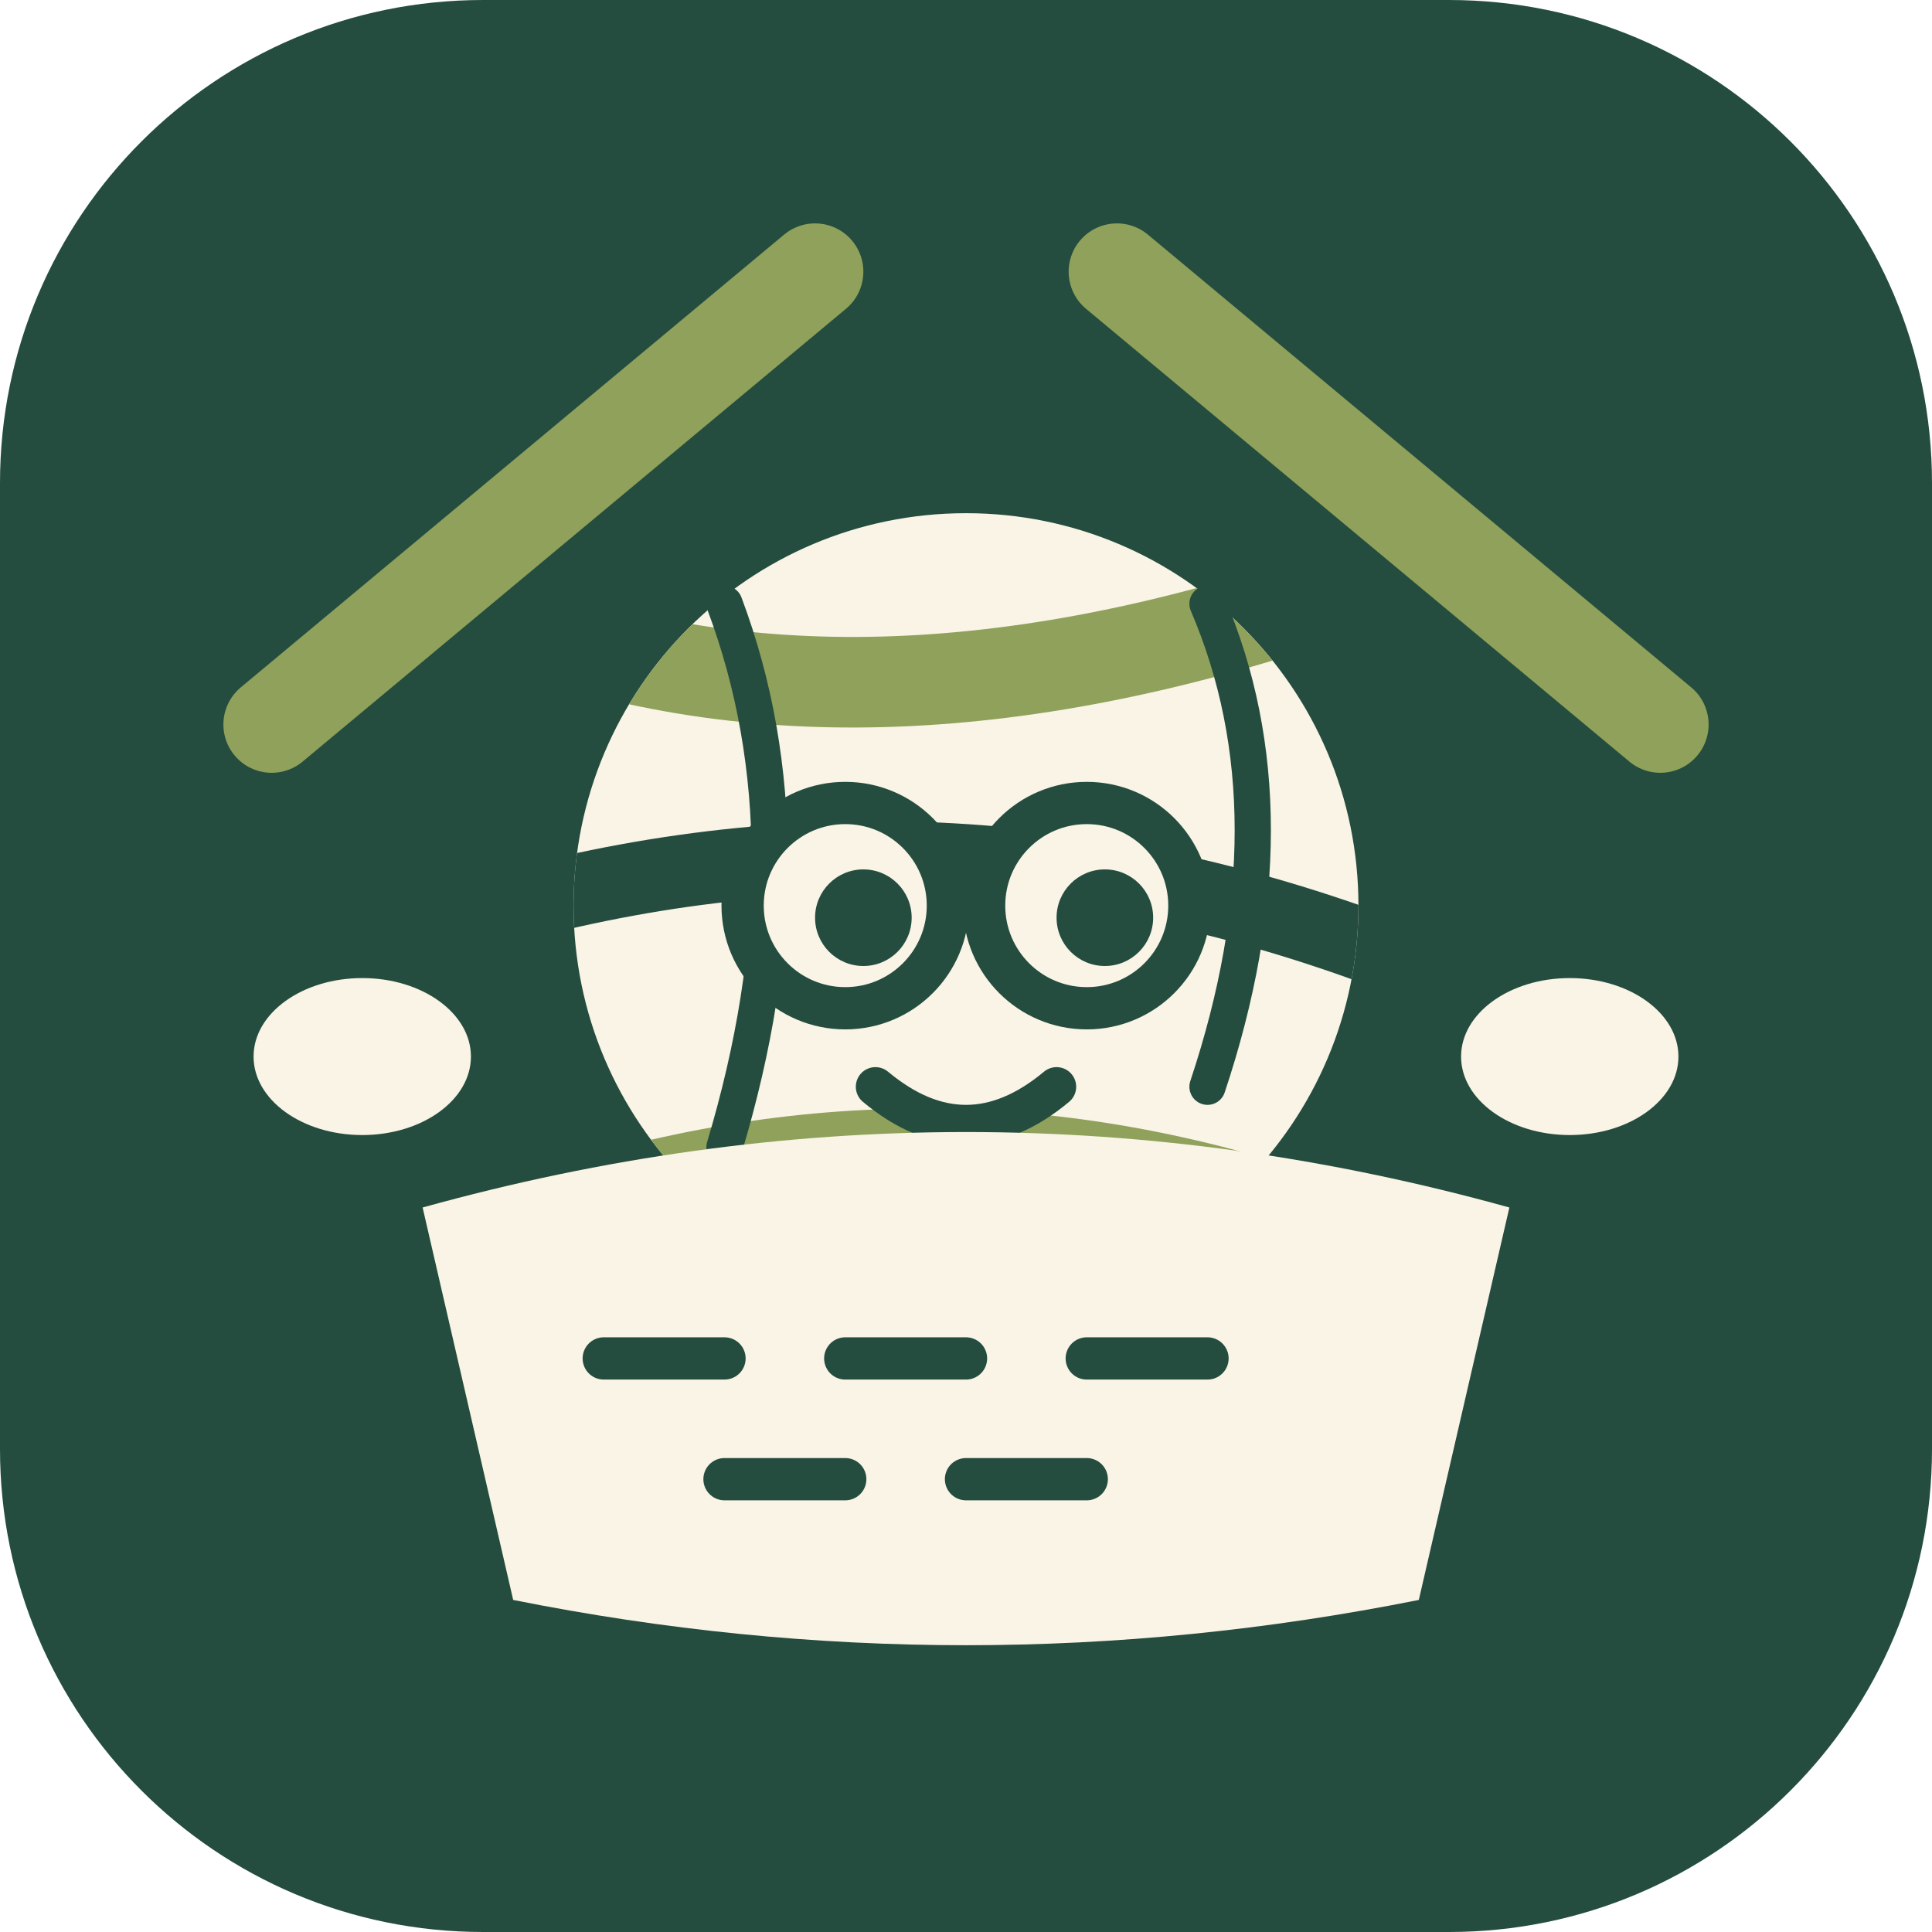
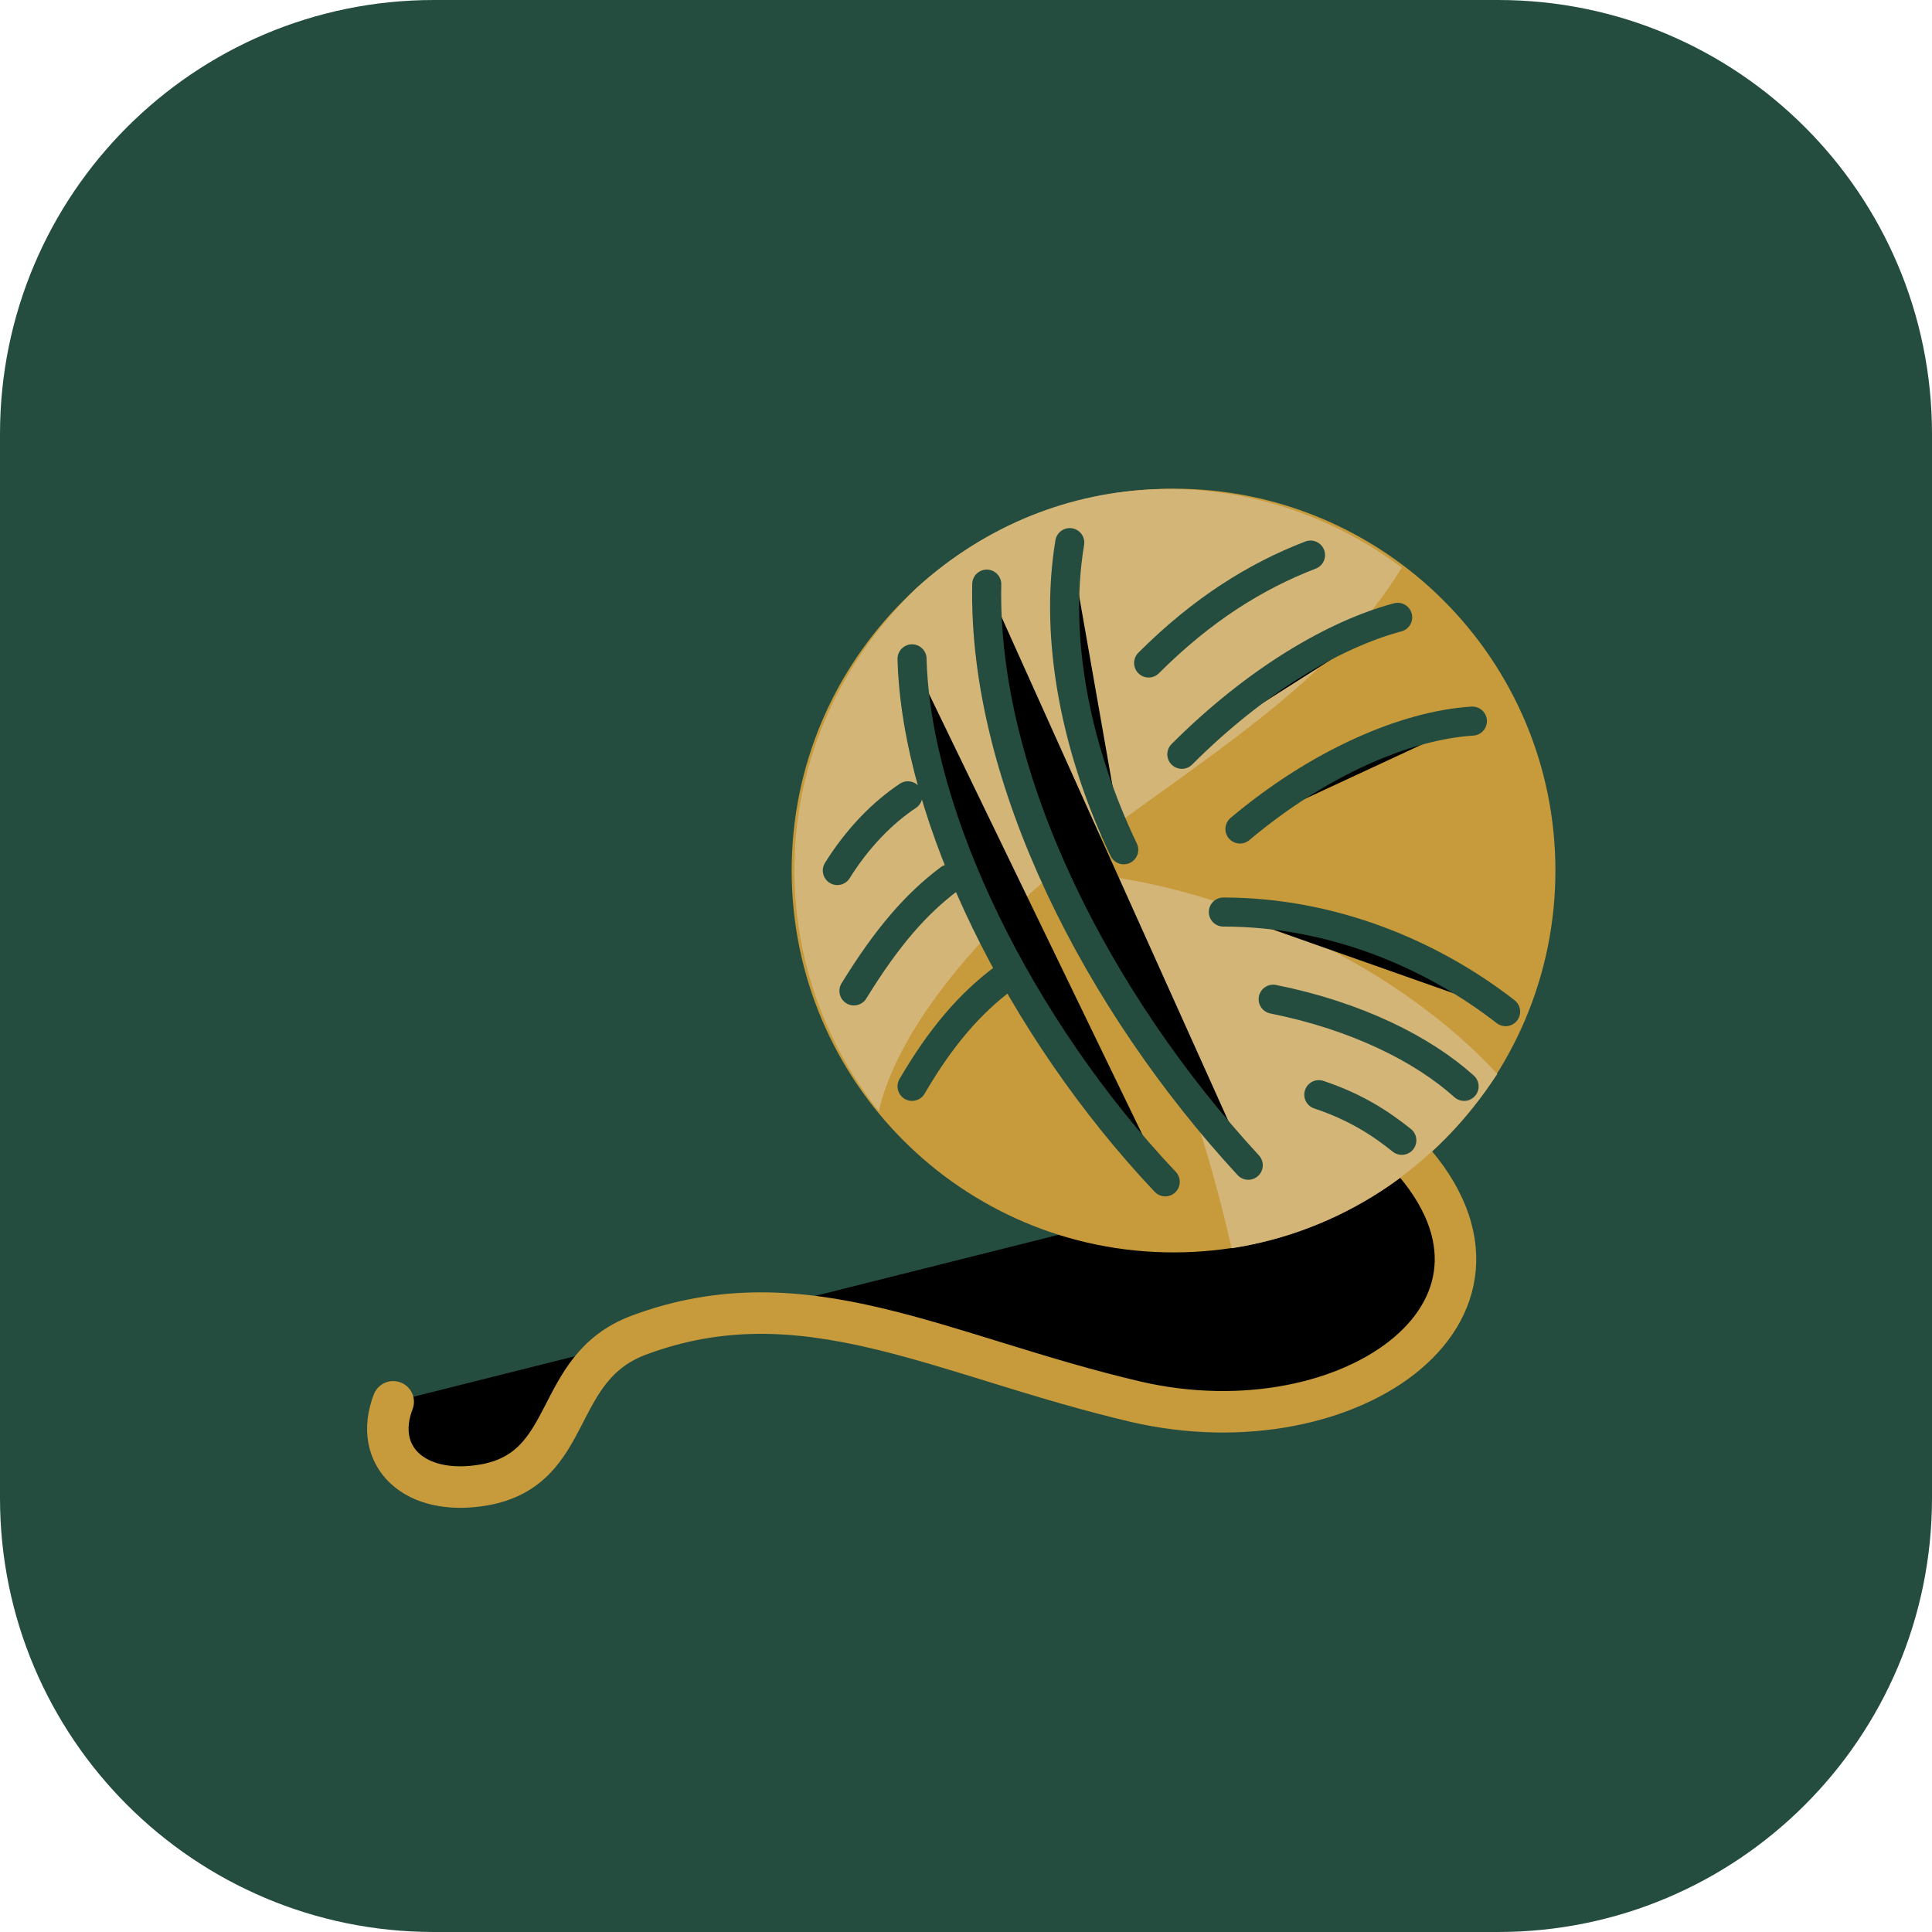
- <svg xmlns="http://www.w3.org/2000/svg" viewBox="0 0 64 64" width="64" height="64">
-   <defs>
-     <clipPath id="ball">
-       <circle cx="32" cy="30" r="13" />
-     </clipPath>
-   </defs>
-   <rect width="64" height="64" rx="16" fill="#244d3f" />
-   <path d="M9 24L27 9M55 24L37 9" stroke="#8fa15a" stroke-width="3.2" stroke-linecap="round" />
-   <ellipse cx="12" cy="35" rx="3.6" ry="2.6" fill="#f9f4e6" />
-   <ellipse cx="52" cy="35" rx="3.6" ry="2.6" fill="#f9f4e6" />
-   <circle cx="32" cy="30" r="13" fill="#f9f4e6" />
-   <g clip-path="url(#ball)" fill="none" stroke-linecap="round">
-     <path d="M18 21Q30 25 46 19" stroke="#8fa15a" stroke-width="3" />
-     <path d="M17 30Q32 26 47 32" stroke="#244d3f" stroke-width="2.4" />
-     <path d="M19 40Q32 36 45 41" stroke="#8fa15a" stroke-width="3" />
-   </g>
-   <g fill="none" stroke="#244d3f" stroke-width="1.2" stroke-linecap="round">
-     <path d="M24 20Q27 28 24 38M40 20Q43 27 40 36" />
-   </g>
-   <circle cx="28" cy="30" r="3.4" fill="#f9f4e6" stroke="#244d3f" stroke-width="1.4" />
-   <circle cx="36" cy="30" r="3.4" fill="#f9f4e6" stroke="#244d3f" stroke-width="1.4" />
-   <circle cx="28.6" cy="30.4" r="1.6" fill="#244d3f" />
-   <circle cx="36.6" cy="30.4" r="1.6" fill="#244d3f" />
-   <path d="M29 36Q32 38.5 35 36" fill="none" stroke="#244d3f" stroke-width="1.3" stroke-linecap="round" />
-   <path d="M14 40Q32 35 50 40L47 53Q32 56 17 53Z" fill="#f9f4e6" />
-   <g stroke="#244d3f" stroke-width="1.4" stroke-linecap="round">
-     <path d="M20 45h4M28 45h4M36 45h4M24 49h4M32 49h4" />
+ <svg xmlns="http://www.w3.org/2000/svg" viewBox="0 0 1024 1024" width="64" height="64">
+   <rect width="1024" height="1024" rx="230" fill="#244d3f" />
+   <g transform="translate(512 512) scale(2.2) translate(-692 -648)">
+     <path d="M797 692C834 730 785 765 733 753C686 742 653 722 613 737C592 745 598 769 576 773C559 776 549 766 554 753" stroke-width="10" stroke-linecap="round" stroke="#C79A3B" />
+     <path d="M742 717C792.81 717 834 675.81 834 625C834 574.19 792.81 533 742 533C691.19 533 650 574.19 650 625C650 675.81 691.19 717 742 717Z" fill="#C79A3B" />
+     <path d="M680 557C714 526 762 526 797 552C780 580 749 598 720 620C693 641 675 665 671 683C643 648 642 594 680 557Z" fill="#D4B578" />
+     <path d="M723 626C758 630 797 649 820 674C805 697 782 712 756 716C748 681 737 654 723 626Z" fill="#D4B578" />
+     <path d="M679 574C680 612 705 663 740 700M697 556C696 603 724 657 760 696M717 546C713 570 719 597 730 620" stroke-width="7" stroke-linecap="round" stroke="#244D3F" />
+     <path d="M736 575C749 562 762 554 775 549M744 597C762 579 781 568 796 564M758 615C777 599 798 590 814 589" stroke-width="7" stroke-linecap="round" stroke="#244D3F" />
+     <path d="M754 635C780 635 804 645 822 659M766 656C786 660 802 668 812 677M777 679C786 682 792 686 797 690" stroke-width="7" stroke-linecap="round" stroke="#244D3F" />
+     <path d="M661 625C666 617 672 611 678 607M665 654C673 641 680 633 688 627M679 677C686 665 693 657 701 651" stroke-width="7" stroke-linecap="round" stroke="#244D3F" />
  </g>
</svg>
